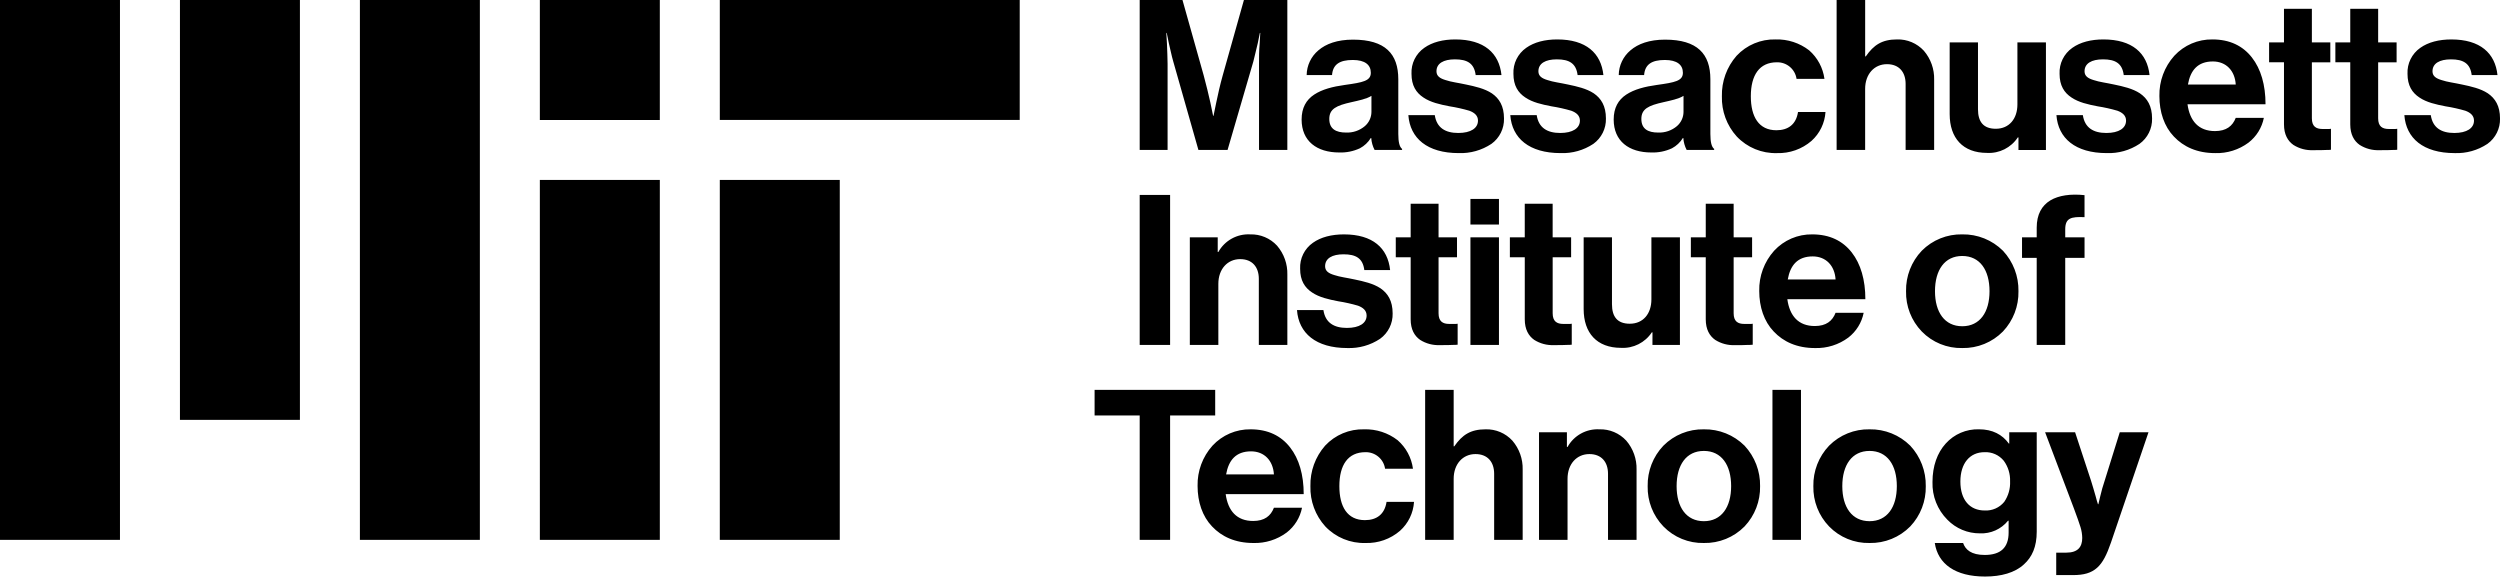
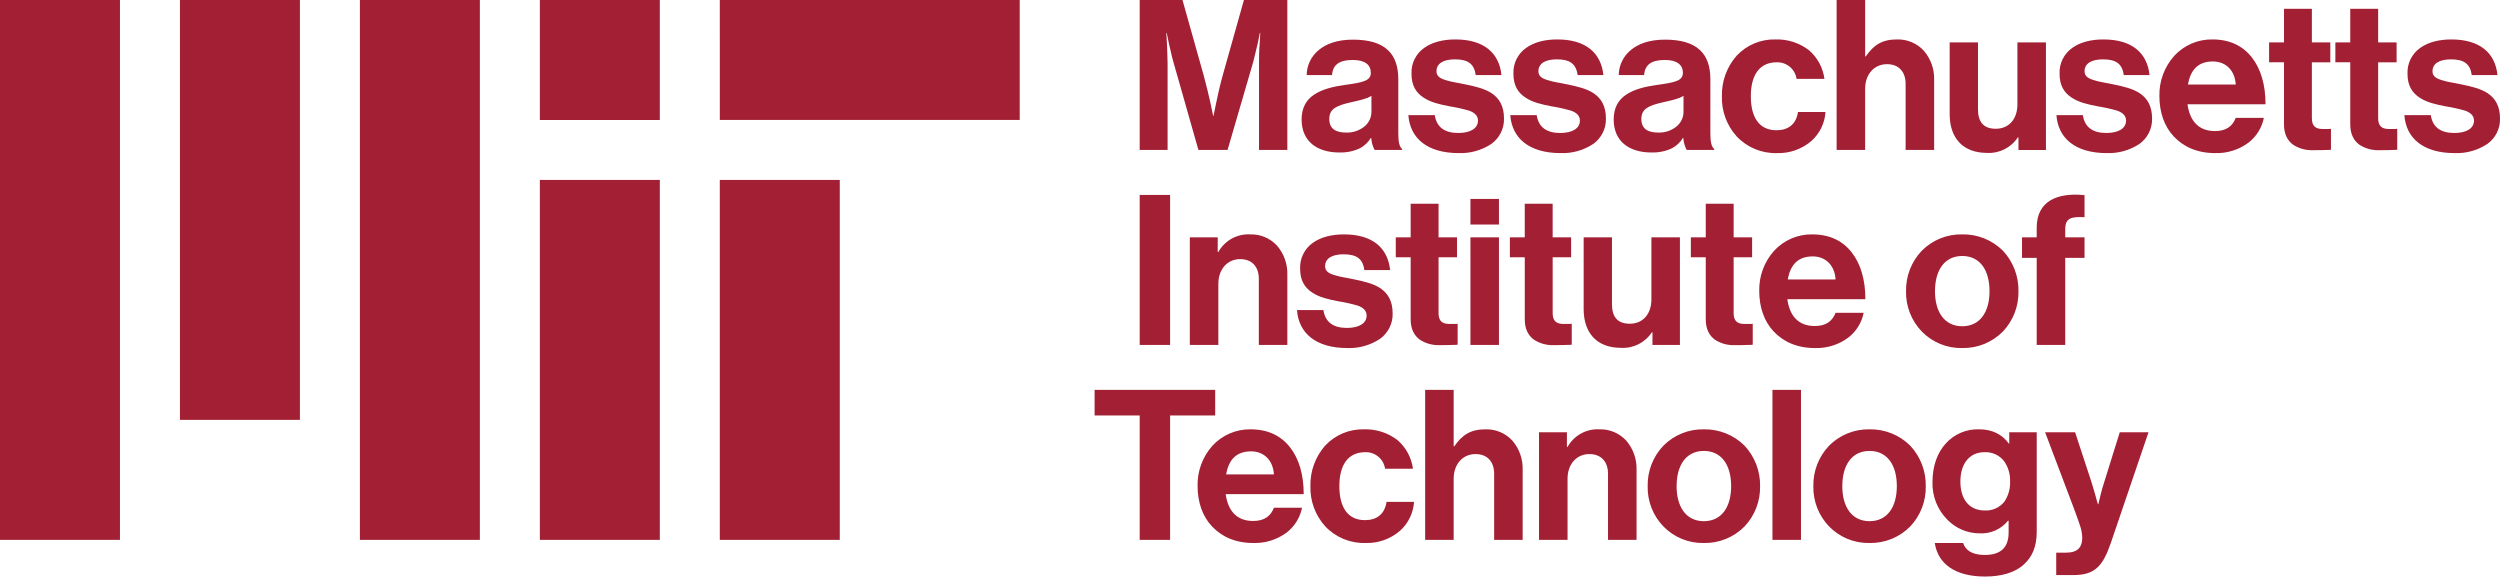
<svg xmlns="http://www.w3.org/2000/svg" viewBox="0 0 867.217 200">
-   <path d="M570.185,160l7.348,26.119c.873,3.347,1.746,6.693,2.328,9.458.364,1.6.655,3.128.946,4.584h.146c.291-1.455.582-2.983.946-4.584.582-2.765,1.31-6.111,2.255-9.458L591.5,160h15.06v52.019H596.74V182.19c0-2.11,0-4.729.218-6.984.073-1.237.146-2.546.218-3.783h-.146c-.218,1.237-.509,2.4-.728,3.565-.509,2.037-1.018,4.365-1.528,6.33l-8.949,30.7H575.715l-8.73-30.7c-.582-1.964-1.019-4.292-1.528-6.33-.218-1.164-.509-2.328-.728-3.565h-.145c.073,1.237.145,2.546.218,3.783.073,2.255.218,4.874.218,6.984v29.829h-9.676V160Zm65.478,47.872h-.146a9.933,9.933,0,0,1-3.783,3.565,15.7,15.7,0,0,1-7.2,1.455c-7.712,0-13.023-3.929-13.023-11.422,0-4.074,1.6-6.839,4.365-8.658s6.4-2.765,10.622-3.347c6.257-.873,9.022-1.382,9.022-4.22,0-2.765-2.037-4.438-6.257-4.438-4.656,0-6.912,1.6-7.2,5.238h-8.8a11.392,11.392,0,0,1,4.074-8.585c2.619-2.255,6.548-3.71,12-3.71,11.2,0,15.715,4.947,15.715,13.751V206.49c0,2.837.437,4.511,1.31,5.166v.364h-9.531A10.485,10.485,0,0,1,635.664,207.872Zm-2.183-4.147a6.552,6.552,0,0,0,2.255-4.874v-5.6c-1.746,1.091-4.365,1.6-6.912,2.183-5.238,1.164-7.712,2.328-7.712,5.82s2.328,4.729,5.82,4.729A9.485,9.485,0,0,0,633.481,203.725Zm15.059-3.783h9.167c.655,4.365,3.638,6.184,8.148,6.184,4.365,0,6.839-1.673,6.839-4.292,0-1.746-1.237-2.765-2.983-3.419a54.2,54.2,0,0,0-6.839-1.528c-3.419-.655-6.62-1.382-9.094-3.056-2.546-1.673-4.147-4.147-4.147-8.221a10.41,10.41,0,0,1,4.438-9.021c2.765-1.964,6.475-2.91,10.768-2.91,9.967,0,15.206,4.729,16.006,12.368h-8.949c-.509-4.074-2.91-5.457-7.2-5.457-3.929,0-6.4,1.382-6.4,4.147,0,1.673,1.237,2.474,3.2,3.056,1.892.655,4.438.946,7.057,1.528,3.128.655,6.4,1.382,8.949,3.056,2.546,1.746,4.22,4.365,4.22,8.73a10.5,10.5,0,0,1-4.365,8.8,19.242,19.242,0,0,1-11.35,3.2C655.088,213.11,649.122,207.945,648.54,199.942Zm35.357,0h9.167c.655,4.365,3.638,6.184,8.149,6.184,4.365,0,6.839-1.673,6.839-4.292,0-1.746-1.237-2.765-2.983-3.419a54.2,54.2,0,0,0-6.839-1.528c-3.419-.655-6.62-1.382-9.094-3.056-2.546-1.673-4.147-4.147-4.147-8.221a10.41,10.41,0,0,1,4.438-9.021c2.765-1.964,6.475-2.91,10.767-2.91,9.967,0,15.206,4.729,16.006,12.368h-8.949c-.509-4.074-2.91-5.457-7.2-5.457-3.929,0-6.4,1.382-6.4,4.147,0,1.673,1.237,2.474,3.2,3.056,1.892.655,4.438.946,7.057,1.528,3.128.655,6.4,1.382,8.949,3.056,2.547,1.746,4.22,4.365,4.22,8.73a10.5,10.5,0,0,1-4.365,8.8,19.243,19.243,0,0,1-11.35,3.2C690.445,213.11,684.48,207.945,683.9,199.942Zm60.021,7.93h-.146a9.933,9.933,0,0,1-3.783,3.565,15.7,15.7,0,0,1-7.2,1.455c-7.712,0-13.023-3.929-13.023-11.422,0-4.074,1.6-6.839,4.365-8.658s6.4-2.765,10.622-3.347c6.257-.873,9.022-1.382,9.022-4.22,0-2.765-2.037-4.438-6.257-4.438-4.656,0-6.912,1.6-7.2,5.238h-8.8a11.392,11.392,0,0,1,4.074-8.585c2.619-2.255,6.548-3.71,12-3.71,11.2,0,15.715,4.947,15.715,13.751V206.49c0,2.837.437,4.511,1.31,5.166v.364h-9.531A10.486,10.486,0,0,1,743.919,207.872Zm-2.183-4.147a6.552,6.552,0,0,0,2.255-4.874v-5.6c-1.746,1.091-4.365,1.6-6.912,2.183-5.238,1.164-7.712,2.328-7.712,5.82s2.328,4.729,5.82,4.729A9.485,9.485,0,0,0,741.736,203.725Zm20.734,3.638a19.922,19.922,0,0,1-5.166-13.969,20.522,20.522,0,0,1,5.093-14.041,17.816,17.816,0,0,1,13.532-5.675,18.148,18.148,0,0,1,11.641,3.783,15.983,15.983,0,0,1,5.311,9.895H783.2a6.723,6.723,0,0,0-6.839-5.748c-6.039,0-9.022,4.438-9.022,11.786,0,7.13,2.765,11.786,8.876,11.786,4.074,0,6.839-2.037,7.494-6.33h9.531a14.736,14.736,0,0,1-4.874,10.04,17.487,17.487,0,0,1-11.932,4.22A18.474,18.474,0,0,1,762.47,207.363Zm44.744-27.792c2.765-4,5.675-5.893,10.84-5.893a12.153,12.153,0,0,1,9.312,3.929,14.814,14.814,0,0,1,3.565,10.04v24.373h-9.895V189.1c0-4.074-2.255-6.839-6.475-6.839-4.365,0-7.566,3.419-7.566,8.585v21.171H797.1V160H807v19.571Zm52.965,28.083h-.218a11.977,11.977,0,0,1-10.695,5.384c-8.367,0-12.95-5.165-12.95-13.459V174.7h9.822V197.9c0,4.365,1.891,6.766,6.184,6.766,4.656,0,7.494-3.492,7.494-8.439V174.7h9.895v37.323h-9.531Zm13.169-7.712h9.167c.655,4.365,3.638,6.184,8.149,6.184,4.365,0,6.839-1.673,6.839-4.292,0-1.746-1.237-2.765-2.983-3.419a54.209,54.209,0,0,0-6.839-1.528c-3.419-.655-6.62-1.382-9.094-3.056-2.547-1.673-4.147-4.147-4.147-8.221a10.41,10.41,0,0,1,4.438-9.021c2.765-1.964,6.475-2.91,10.767-2.91,9.967,0,15.206,4.729,16.006,12.368H896.7c-.509-4.074-2.91-5.457-7.2-5.457-3.929,0-6.4,1.382-6.4,4.147,0,1.673,1.237,2.474,3.2,3.056,1.892.655,4.438.946,7.057,1.528,3.128.655,6.4,1.382,8.949,3.056,2.546,1.746,4.22,4.365,4.22,8.73a10.5,10.5,0,0,1-4.365,8.8,19.242,19.242,0,0,1-11.35,3.2C879.895,213.11,873.929,207.945,873.347,199.942Zm40.74,7.421c-3.347-3.492-5.02-8.512-5.02-14.041a20.254,20.254,0,0,1,5.166-13.969,17.627,17.627,0,0,1,13.241-5.675c6.038,0,10.549,2.255,13.678,6.257s4.729,9.531,4.729,16.224H918.816c.8,5.82,3.856,9.312,9.531,9.312,3.929,0,6.111-1.746,7.2-4.584H945.3a14.429,14.429,0,0,1-5.311,8.585,18.453,18.453,0,0,1-11.568,3.638C922.163,213.11,917.434,210.927,914.087,207.363Zm4.875-18.043H935.55c-.291-4.8-3.347-8-7.93-8C922.381,181.317,919.835,184.372,918.962,189.32ZM952.283,174.7V163.056h9.676V174.7h6.4v6.911h-6.4v19.425c0,2.837,1.455,3.71,3.711,3.71h1.892a4.8,4.8,0,0,0,1.018-.073v7.275a11.261,11.261,0,0,1-1.6.073c-1.091.073-2.619.073-4.583.073a11.8,11.8,0,0,1-6.839-1.819c-1.964-1.382-3.274-3.638-3.274-7.13V181.608h-5.165V174.7Zm22.99,0V163.056h9.676V174.7h6.4v6.911h-6.4v19.425c0,2.837,1.455,3.71,3.711,3.71h1.891a4.807,4.807,0,0,0,1.019-.073v7.275a11.265,11.265,0,0,1-1.6.073c-1.091.073-2.619.073-4.583.073a11.8,11.8,0,0,1-6.839-1.819c-1.964-1.382-3.274-3.638-3.274-7.13V181.608h-5.165V174.7Zm18.769,25.245h9.167c.655,4.365,3.638,6.184,8.148,6.184,4.365,0,6.839-1.673,6.839-4.292,0-1.746-1.237-2.765-2.983-3.419a54.191,54.191,0,0,0-6.839-1.528c-3.419-.655-6.62-1.382-9.094-3.056-2.546-1.673-4.147-4.147-4.147-8.221a10.41,10.41,0,0,1,4.438-9.021c2.765-1.964,6.475-2.91,10.768-2.91,9.967,0,15.206,4.729,16.006,12.368H1017.4c-.509-4.074-2.91-5.457-7.2-5.457-3.929,0-6.4,1.382-6.4,4.147,0,1.673,1.237,2.474,3.2,3.056,1.892.655,4.438.946,7.057,1.528,3.128.655,6.4,1.382,8.948,3.056,2.547,1.746,4.22,4.365,4.22,8.73a10.5,10.5,0,0,1-4.365,8.8,19.243,19.243,0,0,1-11.35,3.2C1000.589,213.11,994.623,207.945,994.041,199.942ZM565.893,227.625v52.019H555.344V227.625Zm16.733,19.789a11.914,11.914,0,0,1,11.059-6.111A12.153,12.153,0,0,1,603,245.231a14.814,14.814,0,0,1,3.565,10.04v24.373h-9.895V256.726c0-4.074-2.255-6.839-6.475-6.839-4.365,0-7.566,3.42-7.566,8.585v21.171h-9.894V242.321h9.676v5.093Zm27.282,20.153h9.167c.655,4.365,3.638,6.184,8.148,6.184,4.365,0,6.839-1.673,6.839-4.292,0-1.746-1.237-2.765-2.983-3.419a54.2,54.2,0,0,0-6.839-1.528c-3.419-.655-6.62-1.382-9.094-3.056-2.547-1.673-4.147-4.147-4.147-8.221a10.41,10.41,0,0,1,4.438-9.021c2.765-1.964,6.475-2.91,10.768-2.91,9.967,0,15.205,4.729,16.006,12.368h-8.949c-.509-4.074-2.91-5.457-7.2-5.457-3.929,0-6.4,1.382-6.4,4.147,0,1.673,1.237,2.474,3.2,3.056,1.892.655,4.438.946,7.057,1.528,3.128.655,6.4,1.382,8.949,3.056,2.546,1.746,4.22,4.365,4.22,8.73a10.5,10.5,0,0,1-4.365,8.8,19.242,19.242,0,0,1-11.35,3.2C616.456,280.735,610.49,275.569,609.908,267.566Zm39.432-25.245V230.68h9.676v11.641h6.4v6.911h-6.4v19.425c0,2.837,1.455,3.71,3.711,3.71h1.891a4.809,4.809,0,0,0,1.019-.073v7.275a11.273,11.273,0,0,1-1.6.073c-1.091.073-2.619.073-4.583.073a11.8,11.8,0,0,1-6.839-1.819c-1.964-1.382-3.274-3.638-3.274-7.13V249.232h-5.165v-6.911Zm30.628-13.314v8.876h-9.894v-8.876Zm0,13.314v37.323h-9.894V242.321Zm8.949,0V230.68h9.676v11.641H705v6.911h-6.4v19.425c0,2.837,1.455,3.71,3.711,3.71H704.2a4.81,4.81,0,0,0,1.019-.073v7.275a11.274,11.274,0,0,1-1.6.073c-1.091.073-2.619.073-4.584.073a11.8,11.8,0,0,1-6.839-1.819c-1.964-1.382-3.274-3.638-3.274-7.13V249.232h-5.166v-6.911Zm44.306,32.957H733a11.977,11.977,0,0,1-10.7,5.384c-8.366,0-12.95-5.166-12.95-13.459V242.321h9.822v23.208c0,4.365,1.891,6.766,6.184,6.766,4.656,0,7.494-3.492,7.494-8.439V242.321h9.894v37.323h-9.531Zm18.48-32.957V230.68h9.676v11.641h6.4v6.911h-6.4v19.425c0,2.837,1.455,3.71,3.71,3.71h1.892A4.808,4.808,0,0,0,768,272.3v7.275a11.272,11.272,0,0,1-1.6.073c-1.091.073-2.619.073-4.584.073a11.8,11.8,0,0,1-6.839-1.819c-1.964-1.382-3.274-3.638-3.274-7.13V249.232h-5.166v-6.911Zm23.572,32.666c-3.347-3.492-5.02-8.512-5.02-14.041a20.254,20.254,0,0,1,5.166-13.969,17.628,17.628,0,0,1,13.241-5.675c6.038,0,10.549,2.255,13.678,6.257s4.729,9.531,4.729,16.224H780c.8,5.82,3.856,9.312,9.531,9.312,3.929,0,6.111-1.746,7.2-4.584h9.749a14.43,14.43,0,0,1-5.311,8.585,18.455,18.455,0,0,1-11.568,3.638C783.35,280.735,778.622,278.552,775.275,274.987Zm4.874-18.043h16.588c-.291-4.8-3.347-8-7.93-8C783.569,248.941,781.022,252,780.149,256.944Zm46.489,18.043a19.5,19.5,0,0,1-5.456-13.969,19.8,19.8,0,0,1,5.456-14.041A19.22,19.22,0,0,1,840.68,241.3a19.514,19.514,0,0,1,14.114,5.675,20.062,20.062,0,0,1,5.384,14.041,19.757,19.757,0,0,1-5.384,13.969,19.279,19.279,0,0,1-14.114,5.748A18.991,18.991,0,0,1,826.638,274.987Zm23.5-13.969c0-7.348-3.347-12.223-9.458-12.223s-9.458,4.875-9.458,12.223c0,7.275,3.347,12.15,9.458,12.15S850.138,268.294,850.138,261.019Zm16.369-18.7v-3.347c0-4.583,1.746-7.639,4.729-9.458,2.91-1.746,7.057-2.328,11.859-1.819v7.639c-4.656-.218-6.693.291-6.693,4.22v2.765H883.1v7.13H876.4v30.193h-9.894V249.451h-5.093v-7.13ZM581.535,295.249v8.876H565.893v43.143H555.344V304.125H539.7v-8.876Zm-1.091,47.363c-3.347-3.492-5.02-8.512-5.02-14.041a20.255,20.255,0,0,1,5.166-13.969,17.628,17.628,0,0,1,13.241-5.675c6.038,0,10.549,2.255,13.678,6.257s4.729,9.531,4.729,16.224H585.173c.8,5.82,3.856,9.312,9.531,9.312,3.929,0,6.111-1.746,7.2-4.584h9.749a14.431,14.431,0,0,1-5.311,8.585,18.455,18.455,0,0,1-11.568,3.638C588.519,348.359,583.791,346.177,580.444,342.612Zm4.875-18.043h16.588c-.291-4.8-3.347-8-7.93-8C588.738,316.566,586.191,319.622,585.319,324.569Zm34.412,18.043a19.923,19.923,0,0,1-5.166-13.969,20.522,20.522,0,0,1,5.093-14.041,17.816,17.816,0,0,1,13.532-5.675,18.147,18.147,0,0,1,11.641,3.783,15.982,15.982,0,0,1,5.311,9.895h-9.676a6.723,6.723,0,0,0-6.839-5.748c-6.039,0-9.021,4.438-9.021,11.786,0,7.13,2.765,11.786,8.876,11.786,4.074,0,6.839-2.037,7.493-6.33h9.531a14.735,14.735,0,0,1-4.875,10.04,17.486,17.486,0,0,1-11.932,4.22A18.474,18.474,0,0,1,619.73,342.612Zm44.744-27.792c2.765-4,5.675-5.893,10.84-5.893a12.154,12.154,0,0,1,9.313,3.929,14.813,14.813,0,0,1,3.565,10.04v24.372H678.3V324.351c0-4.074-2.255-6.839-6.475-6.839-4.365,0-7.567,3.419-7.567,8.585v21.171h-9.894V295.249h9.894V314.82Zm39.287.218a11.914,11.914,0,0,1,11.059-6.111,12.153,12.153,0,0,1,9.312,3.929A14.813,14.813,0,0,1,727.7,322.9v24.372H717.8V324.351c0-4.074-2.255-6.839-6.475-6.839-4.365,0-7.566,3.419-7.566,8.585v21.171h-9.895V309.945h9.676v5.093Zm33.248,27.574a19.5,19.5,0,0,1-5.457-13.969,19.8,19.8,0,0,1,5.457-14.041,19.22,19.22,0,0,1,14.042-5.675,19.515,19.515,0,0,1,14.114,5.675,20.062,20.062,0,0,1,5.384,14.041,19.757,19.757,0,0,1-5.384,13.969,19.279,19.279,0,0,1-14.114,5.748A18.991,18.991,0,0,1,737.009,342.612Zm23.5-13.969c0-7.348-3.347-12.223-9.458-12.223s-9.458,4.875-9.458,12.223c0,7.275,3.347,12.15,9.458,12.15S760.509,335.919,760.509,328.643Zm24.227-33.394v52.019H774.84V295.249Zm9.749,47.363a19.5,19.5,0,0,1-5.457-13.969,19.8,19.8,0,0,1,5.457-14.041,19.22,19.22,0,0,1,14.042-5.675,19.514,19.514,0,0,1,14.114,5.675,20.063,20.063,0,0,1,5.384,14.041,19.757,19.757,0,0,1-5.384,13.969,19.278,19.278,0,0,1-14.114,5.748A18.991,18.991,0,0,1,794.484,342.612Zm23.5-13.969c0-7.348-3.346-12.223-9.458-12.223s-9.458,4.875-9.458,12.223c0,7.275,3.347,12.15,9.458,12.15S817.983,335.919,817.983,328.643Zm13.168,19.716h9.822c.8,2.328,2.837,4.147,7.494,4.147,5.529,0,8.294-2.546,8.294-7.785v-4.074h-.218a11.852,11.852,0,0,1-9.749,4.365,15.569,15.569,0,0,1-11.277-4.729,17.717,17.717,0,0,1-5.166-13.1c0-5.529,1.673-10.113,4.584-13.314a14.883,14.883,0,0,1,11.568-4.947c4.656,0,8.076,1.819,10.331,4.947h.145v-3.929h9.531v34.485c0,5.238-1.6,8.8-4.438,11.349-3.129,2.91-7.93,4.22-13.46,4.22C838.281,360,832.243,355.635,831.151,348.359Zm24.081-14.26a11.653,11.653,0,0,0,2.037-7.13,11.4,11.4,0,0,0-2.183-7.13,8.135,8.135,0,0,0-6.693-2.983c-5.093,0-8.367,3.856-8.367,10.186,0,6.4,3.274,10.04,8.44,10.04A8.184,8.184,0,0,0,855.233,334.1Zm21.535,17.606c4,0,5.529-1.964,5.529-5.093a13.621,13.621,0,0,0-.582-3.71c-.509-1.528-1.164-3.565-2.255-6.4l-10.04-26.555h10.4l5.529,16.806c.582,1.746,1.091,3.71,1.6,5.384.218.946.509,1.819.8,2.765h.145c.218-.946.437-1.819.655-2.765a54.861,54.861,0,0,1,1.528-5.384l5.239-16.806h9.967l-13.023,38.268c-1.455,4.22-2.837,6.984-4.8,8.73-2.037,1.819-4.583,2.547-8.367,2.547h-5.82v-7.785Zm-529.5-4.438h41.615V222.423H347.268Zm62.423-145.653H513.728V160H409.691ZM347.268,160h41.615v41.615H347.268ZM284.845,347.268H326.46V160H284.845Zm-62.423-41.615h41.615V160H222.423ZM160,347.268h41.615V160H160Zm249.691,0h41.615V222.423H409.691Z" transform="translate(-160 -160)" fill="#000000" />
+   <path d="M570.185,160l7.348,26.119c.873,3.347,1.746,6.693,2.328,9.458.364,1.6.655,3.128.946,4.584h.146c.291-1.455.582-2.983.946-4.584.582-2.765,1.31-6.111,2.255-9.458L591.5,160h15.06v52.019H596.74V182.19c0-2.11,0-4.729.218-6.984.073-1.237.146-2.546.218-3.783h-.146c-.218,1.237-.509,2.4-.728,3.565-.509,2.037-1.018,4.365-1.528,6.33l-8.949,30.7H575.715l-8.73-30.7c-.582-1.964-1.019-4.292-1.528-6.33-.218-1.164-.509-2.328-.728-3.565h-.145c.073,1.237.145,2.546.218,3.783.073,2.255.218,4.874.218,6.984v29.829h-9.676V160Zm65.478,47.872h-.146a9.933,9.933,0,0,1-3.783,3.565,15.7,15.7,0,0,1-7.2,1.455c-7.712,0-13.023-3.929-13.023-11.422,0-4.074,1.6-6.839,4.365-8.658s6.4-2.765,10.622-3.347c6.257-.873,9.022-1.382,9.022-4.22,0-2.765-2.037-4.438-6.257-4.438-4.656,0-6.912,1.6-7.2,5.238h-8.8a11.392,11.392,0,0,1,4.074-8.585c2.619-2.255,6.548-3.71,12-3.71,11.2,0,15.715,4.947,15.715,13.751V206.49c0,2.837.437,4.511,1.31,5.166v.364h-9.531A10.485,10.485,0,0,1,635.664,207.872Zm-2.183-4.147a6.552,6.552,0,0,0,2.255-4.874v-5.6c-1.746,1.091-4.365,1.6-6.912,2.183-5.238,1.164-7.712,2.328-7.712,5.82s2.328,4.729,5.82,4.729A9.485,9.485,0,0,0,633.481,203.725Zm15.059-3.783h9.167c.655,4.365,3.638,6.184,8.148,6.184,4.365,0,6.839-1.673,6.839-4.292,0-1.746-1.237-2.765-2.983-3.419a54.2,54.2,0,0,0-6.839-1.528c-3.419-.655-6.62-1.382-9.094-3.056-2.546-1.673-4.147-4.147-4.147-8.221a10.41,10.41,0,0,1,4.438-9.021c2.765-1.964,6.475-2.91,10.768-2.91,9.967,0,15.206,4.729,16.006,12.368h-8.949c-.509-4.074-2.91-5.457-7.2-5.457-3.929,0-6.4,1.382-6.4,4.147,0,1.673,1.237,2.474,3.2,3.056,1.892.655,4.438.946,7.057,1.528,3.128.655,6.4,1.382,8.949,3.056,2.546,1.746,4.22,4.365,4.22,8.73a10.5,10.5,0,0,1-4.365,8.8,19.242,19.242,0,0,1-11.35,3.2C655.088,213.11,649.122,207.945,648.54,199.942Zm35.357,0h9.167c.655,4.365,3.638,6.184,8.149,6.184,4.365,0,6.839-1.673,6.839-4.292,0-1.746-1.237-2.765-2.983-3.419a54.2,54.2,0,0,0-6.839-1.528c-3.419-.655-6.62-1.382-9.094-3.056-2.546-1.673-4.147-4.147-4.147-8.221a10.41,10.41,0,0,1,4.438-9.021c2.765-1.964,6.475-2.91,10.767-2.91,9.967,0,15.206,4.729,16.006,12.368h-8.949c-.509-4.074-2.91-5.457-7.2-5.457-3.929,0-6.4,1.382-6.4,4.147,0,1.673,1.237,2.474,3.2,3.056,1.892.655,4.438.946,7.057,1.528,3.128.655,6.4,1.382,8.949,3.056,2.547,1.746,4.22,4.365,4.22,8.73a10.5,10.5,0,0,1-4.365,8.8,19.243,19.243,0,0,1-11.35,3.2C690.445,213.11,684.48,207.945,683.9,199.942Zm60.021,7.93h-.146a9.933,9.933,0,0,1-3.783,3.565,15.7,15.7,0,0,1-7.2,1.455c-7.712,0-13.023-3.929-13.023-11.422,0-4.074,1.6-6.839,4.365-8.658s6.4-2.765,10.622-3.347c6.257-.873,9.022-1.382,9.022-4.22,0-2.765-2.037-4.438-6.257-4.438-4.656,0-6.912,1.6-7.2,5.238h-8.8a11.392,11.392,0,0,1,4.074-8.585c2.619-2.255,6.548-3.71,12-3.71,11.2,0,15.715,4.947,15.715,13.751V206.49c0,2.837.437,4.511,1.31,5.166v.364h-9.531A10.486,10.486,0,0,1,743.919,207.872Zm-2.183-4.147a6.552,6.552,0,0,0,2.255-4.874v-5.6c-1.746,1.091-4.365,1.6-6.912,2.183-5.238,1.164-7.712,2.328-7.712,5.82s2.328,4.729,5.82,4.729A9.485,9.485,0,0,0,741.736,203.725Zm20.734,3.638a19.922,19.922,0,0,1-5.166-13.969,20.522,20.522,0,0,1,5.093-14.041,17.816,17.816,0,0,1,13.532-5.675,18.148,18.148,0,0,1,11.641,3.783,15.983,15.983,0,0,1,5.311,9.895H783.2a6.723,6.723,0,0,0-6.839-5.748c-6.039,0-9.022,4.438-9.022,11.786,0,7.13,2.765,11.786,8.876,11.786,4.074,0,6.839-2.037,7.494-6.33h9.531a14.736,14.736,0,0,1-4.874,10.04,17.487,17.487,0,0,1-11.932,4.22A18.474,18.474,0,0,1,762.47,207.363Zm44.744-27.792c2.765-4,5.675-5.893,10.84-5.893a12.153,12.153,0,0,1,9.312,3.929,14.814,14.814,0,0,1,3.565,10.04v24.373h-9.895V189.1c0-4.074-2.255-6.839-6.475-6.839-4.365,0-7.566,3.419-7.566,8.585v21.171H797.1V160H807v19.571Zm52.965,28.083h-.218a11.977,11.977,0,0,1-10.695,5.384c-8.367,0-12.95-5.165-12.95-13.459V174.7h9.822V197.9c0,4.365,1.891,6.766,6.184,6.766,4.656,0,7.494-3.492,7.494-8.439V174.7h9.895v37.323h-9.531Zm13.169-7.712h9.167c.655,4.365,3.638,6.184,8.149,6.184,4.365,0,6.839-1.673,6.839-4.292,0-1.746-1.237-2.765-2.983-3.419a54.209,54.209,0,0,0-6.839-1.528c-3.419-.655-6.62-1.382-9.094-3.056-2.547-1.673-4.147-4.147-4.147-8.221a10.41,10.41,0,0,1,4.438-9.021c2.765-1.964,6.475-2.91,10.767-2.91,9.967,0,15.206,4.729,16.006,12.368H896.7c-.509-4.074-2.91-5.457-7.2-5.457-3.929,0-6.4,1.382-6.4,4.147,0,1.673,1.237,2.474,3.2,3.056,1.892.655,4.438.946,7.057,1.528,3.128.655,6.4,1.382,8.949,3.056,2.546,1.746,4.22,4.365,4.22,8.73a10.5,10.5,0,0,1-4.365,8.8,19.242,19.242,0,0,1-11.35,3.2C879.895,213.11,873.929,207.945,873.347,199.942Zm40.74,7.421c-3.347-3.492-5.02-8.512-5.02-14.041a20.254,20.254,0,0,1,5.166-13.969,17.627,17.627,0,0,1,13.241-5.675c6.038,0,10.549,2.255,13.678,6.257s4.729,9.531,4.729,16.224H918.816c.8,5.82,3.856,9.312,9.531,9.312,3.929,0,6.111-1.746,7.2-4.584H945.3a14.429,14.429,0,0,1-5.311,8.585,18.453,18.453,0,0,1-11.568,3.638C922.163,213.11,917.434,210.927,914.087,207.363Zm4.875-18.043H935.55c-.291-4.8-3.347-8-7.93-8C922.381,181.317,919.835,184.372,918.962,189.32ZM952.283,174.7V163.056h9.676V174.7h6.4v6.911h-6.4v19.425c0,2.837,1.455,3.71,3.711,3.71h1.892a4.8,4.8,0,0,0,1.018-.073v7.275a11.261,11.261,0,0,1-1.6.073c-1.091.073-2.619.073-4.583.073a11.8,11.8,0,0,1-6.839-1.819c-1.964-1.382-3.274-3.638-3.274-7.13V181.608h-5.165V174.7Zm22.99,0V163.056h9.676V174.7h6.4v6.911h-6.4v19.425c0,2.837,1.455,3.71,3.711,3.71h1.891a4.807,4.807,0,0,0,1.019-.073v7.275a11.265,11.265,0,0,1-1.6.073c-1.091.073-2.619.073-4.583.073a11.8,11.8,0,0,1-6.839-1.819c-1.964-1.382-3.274-3.638-3.274-7.13V181.608h-5.165V174.7Zm18.769,25.245h9.167c.655,4.365,3.638,6.184,8.148,6.184,4.365,0,6.839-1.673,6.839-4.292,0-1.746-1.237-2.765-2.983-3.419a54.191,54.191,0,0,0-6.839-1.528c-3.419-.655-6.62-1.382-9.094-3.056-2.546-1.673-4.147-4.147-4.147-8.221a10.41,10.41,0,0,1,4.438-9.021c2.765-1.964,6.475-2.91,10.768-2.91,9.967,0,15.206,4.729,16.006,12.368H1017.4c-.509-4.074-2.91-5.457-7.2-5.457-3.929,0-6.4,1.382-6.4,4.147,0,1.673,1.237,2.474,3.2,3.056,1.892.655,4.438.946,7.057,1.528,3.128.655,6.4,1.382,8.948,3.056,2.547,1.746,4.22,4.365,4.22,8.73a10.5,10.5,0,0,1-4.365,8.8,19.243,19.243,0,0,1-11.35,3.2C1000.589,213.11,994.623,207.945,994.041,199.942ZM565.893,227.625v52.019H555.344V227.625Zm16.733,19.789a11.914,11.914,0,0,1,11.059-6.111A12.153,12.153,0,0,1,603,245.231a14.814,14.814,0,0,1,3.565,10.04v24.373h-9.895V256.726c0-4.074-2.255-6.839-6.475-6.839-4.365,0-7.566,3.42-7.566,8.585v21.171h-9.894V242.321h9.676v5.093Zm27.282,20.153h9.167c.655,4.365,3.638,6.184,8.148,6.184,4.365,0,6.839-1.673,6.839-4.292,0-1.746-1.237-2.765-2.983-3.419a54.2,54.2,0,0,0-6.839-1.528c-3.419-.655-6.62-1.382-9.094-3.056-2.547-1.673-4.147-4.147-4.147-8.221a10.41,10.41,0,0,1,4.438-9.021c2.765-1.964,6.475-2.91,10.768-2.91,9.967,0,15.205,4.729,16.006,12.368h-8.949c-.509-4.074-2.91-5.457-7.2-5.457-3.929,0-6.4,1.382-6.4,4.147,0,1.673,1.237,2.474,3.2,3.056,1.892.655,4.438.946,7.057,1.528,3.128.655,6.4,1.382,8.949,3.056,2.546,1.746,4.22,4.365,4.22,8.73a10.5,10.5,0,0,1-4.365,8.8,19.242,19.242,0,0,1-11.35,3.2C616.456,280.735,610.49,275.569,609.908,267.566Zm39.432-25.245V230.68h9.676v11.641h6.4v6.911h-6.4v19.425c0,2.837,1.455,3.71,3.711,3.71h1.891a4.809,4.809,0,0,0,1.019-.073v7.275a11.273,11.273,0,0,1-1.6.073c-1.091.073-2.619.073-4.583.073a11.8,11.8,0,0,1-6.839-1.819c-1.964-1.382-3.274-3.638-3.274-7.13V249.232h-5.165v-6.911Zm30.628-13.314v8.876h-9.894v-8.876Zm0,13.314v37.323h-9.894V242.321Zm8.949,0V230.68h9.676v11.641H705v6.911h-6.4v19.425c0,2.837,1.455,3.71,3.711,3.71H704.2a4.81,4.81,0,0,0,1.019-.073v7.275a11.274,11.274,0,0,1-1.6.073c-1.091.073-2.619.073-4.584.073a11.8,11.8,0,0,1-6.839-1.819c-1.964-1.382-3.274-3.638-3.274-7.13V249.232h-5.166v-6.911Zm44.306,32.957H733a11.977,11.977,0,0,1-10.7,5.384c-8.366,0-12.95-5.166-12.95-13.459V242.321h9.822v23.208c0,4.365,1.891,6.766,6.184,6.766,4.656,0,7.494-3.492,7.494-8.439V242.321h9.894v37.323h-9.531Zm18.48-32.957V230.68h9.676v11.641h6.4v6.911h-6.4v19.425c0,2.837,1.455,3.71,3.71,3.71h1.892A4.808,4.808,0,0,0,768,272.3v7.275a11.272,11.272,0,0,1-1.6.073c-1.091.073-2.619.073-4.584.073a11.8,11.8,0,0,1-6.839-1.819c-1.964-1.382-3.274-3.638-3.274-7.13V249.232h-5.166v-6.911Zm23.572,32.666c-3.347-3.492-5.02-8.512-5.02-14.041a20.254,20.254,0,0,1,5.166-13.969,17.628,17.628,0,0,1,13.241-5.675c6.038,0,10.549,2.255,13.678,6.257s4.729,9.531,4.729,16.224H780c.8,5.82,3.856,9.312,9.531,9.312,3.929,0,6.111-1.746,7.2-4.584h9.749a14.43,14.43,0,0,1-5.311,8.585,18.455,18.455,0,0,1-11.568,3.638C783.35,280.735,778.622,278.552,775.275,274.987Zm4.874-18.043h16.588c-.291-4.8-3.347-8-7.93-8C783.569,248.941,781.022,252,780.149,256.944Zm46.489,18.043a19.5,19.5,0,0,1-5.456-13.969,19.8,19.8,0,0,1,5.456-14.041A19.22,19.22,0,0,1,840.68,241.3a19.514,19.514,0,0,1,14.114,5.675,20.062,20.062,0,0,1,5.384,14.041,19.757,19.757,0,0,1-5.384,13.969,19.279,19.279,0,0,1-14.114,5.748A18.991,18.991,0,0,1,826.638,274.987Zm23.5-13.969c0-7.348-3.347-12.223-9.458-12.223s-9.458,4.875-9.458,12.223c0,7.275,3.347,12.15,9.458,12.15S850.138,268.294,850.138,261.019Zm16.369-18.7v-3.347c0-4.583,1.746-7.639,4.729-9.458,2.91-1.746,7.057-2.328,11.859-1.819v7.639c-4.656-.218-6.693.291-6.693,4.22v2.765H883.1v7.13H876.4v30.193h-9.894V249.451h-5.093v-7.13ZM581.535,295.249v8.876H565.893v43.143H555.344V304.125H539.7v-8.876Zm-1.091,47.363c-3.347-3.492-5.02-8.512-5.02-14.041a20.255,20.255,0,0,1,5.166-13.969,17.628,17.628,0,0,1,13.241-5.675c6.038,0,10.549,2.255,13.678,6.257s4.729,9.531,4.729,16.224H585.173c.8,5.82,3.856,9.312,9.531,9.312,3.929,0,6.111-1.746,7.2-4.584h9.749a14.431,14.431,0,0,1-5.311,8.585,18.455,18.455,0,0,1-11.568,3.638C588.519,348.359,583.791,346.177,580.444,342.612Zm4.875-18.043h16.588c-.291-4.8-3.347-8-7.93-8C588.738,316.566,586.191,319.622,585.319,324.569Zm34.412,18.043a19.923,19.923,0,0,1-5.166-13.969,20.522,20.522,0,0,1,5.093-14.041,17.816,17.816,0,0,1,13.532-5.675,18.147,18.147,0,0,1,11.641,3.783,15.982,15.982,0,0,1,5.311,9.895h-9.676a6.723,6.723,0,0,0-6.839-5.748c-6.039,0-9.021,4.438-9.021,11.786,0,7.13,2.765,11.786,8.876,11.786,4.074,0,6.839-2.037,7.493-6.33h9.531a14.735,14.735,0,0,1-4.875,10.04,17.486,17.486,0,0,1-11.932,4.22A18.474,18.474,0,0,1,619.73,342.612Zm44.744-27.792c2.765-4,5.675-5.893,10.84-5.893a12.154,12.154,0,0,1,9.313,3.929,14.813,14.813,0,0,1,3.565,10.04v24.372H678.3V324.351c0-4.074-2.255-6.839-6.475-6.839-4.365,0-7.567,3.419-7.567,8.585v21.171h-9.894V295.249h9.894V314.82Zm39.287.218a11.914,11.914,0,0,1,11.059-6.111,12.153,12.153,0,0,1,9.312,3.929A14.813,14.813,0,0,1,727.7,322.9v24.372H717.8V324.351c0-4.074-2.255-6.839-6.475-6.839-4.365,0-7.566,3.419-7.566,8.585v21.171h-9.895V309.945h9.676v5.093Zm33.248,27.574a19.5,19.5,0,0,1-5.457-13.969,19.8,19.8,0,0,1,5.457-14.041,19.22,19.22,0,0,1,14.042-5.675,19.515,19.515,0,0,1,14.114,5.675,20.062,20.062,0,0,1,5.384,14.041,19.757,19.757,0,0,1-5.384,13.969,19.279,19.279,0,0,1-14.114,5.748A18.991,18.991,0,0,1,737.009,342.612Zm23.5-13.969c0-7.348-3.347-12.223-9.458-12.223s-9.458,4.875-9.458,12.223c0,7.275,3.347,12.15,9.458,12.15S760.509,335.919,760.509,328.643Zm24.227-33.394v52.019H774.84V295.249Zm9.749,47.363a19.5,19.5,0,0,1-5.457-13.969,19.8,19.8,0,0,1,5.457-14.041,19.22,19.22,0,0,1,14.042-5.675,19.514,19.514,0,0,1,14.114,5.675,20.063,20.063,0,0,1,5.384,14.041,19.757,19.757,0,0,1-5.384,13.969,19.278,19.278,0,0,1-14.114,5.748A18.991,18.991,0,0,1,794.484,342.612Zm23.5-13.969c0-7.348-3.346-12.223-9.458-12.223s-9.458,4.875-9.458,12.223c0,7.275,3.347,12.15,9.458,12.15S817.983,335.919,817.983,328.643Zm13.168,19.716h9.822c.8,2.328,2.837,4.147,7.494,4.147,5.529,0,8.294-2.546,8.294-7.785v-4.074h-.218a11.852,11.852,0,0,1-9.749,4.365,15.569,15.569,0,0,1-11.277-4.729,17.717,17.717,0,0,1-5.166-13.1c0-5.529,1.673-10.113,4.584-13.314a14.883,14.883,0,0,1,11.568-4.947c4.656,0,8.076,1.819,10.331,4.947h.145v-3.929h9.531v34.485c0,5.238-1.6,8.8-4.438,11.349-3.129,2.91-7.93,4.22-13.46,4.22C838.281,360,832.243,355.635,831.151,348.359Zm24.081-14.26a11.653,11.653,0,0,0,2.037-7.13,11.4,11.4,0,0,0-2.183-7.13,8.135,8.135,0,0,0-6.693-2.983c-5.093,0-8.367,3.856-8.367,10.186,0,6.4,3.274,10.04,8.44,10.04A8.184,8.184,0,0,0,855.233,334.1Zm21.535,17.606c4,0,5.529-1.964,5.529-5.093a13.621,13.621,0,0,0-.582-3.71c-.509-1.528-1.164-3.565-2.255-6.4l-10.04-26.555h10.4l5.529,16.806c.582,1.746,1.091,3.71,1.6,5.384.218.946.509,1.819.8,2.765h.145c.218-.946.437-1.819.655-2.765a54.861,54.861,0,0,1,1.528-5.384l5.239-16.806h9.967l-13.023,38.268c-1.455,4.22-2.837,6.984-4.8,8.73-2.037,1.819-4.583,2.547-8.367,2.547h-5.82v-7.785Zm-529.5-4.438h41.615V222.423H347.268Zm62.423-145.653H513.728V160H409.691ZM347.268,160h41.615v41.615H347.268ZM284.845,347.268H326.46V160H284.845Zm-62.423-41.615h41.615V160H222.423ZM160,347.268h41.615V160H160Zm249.691,0h41.615V222.423H409.691Z" transform="translate(-160 -160)" fill="#A31F34" />
</svg>
